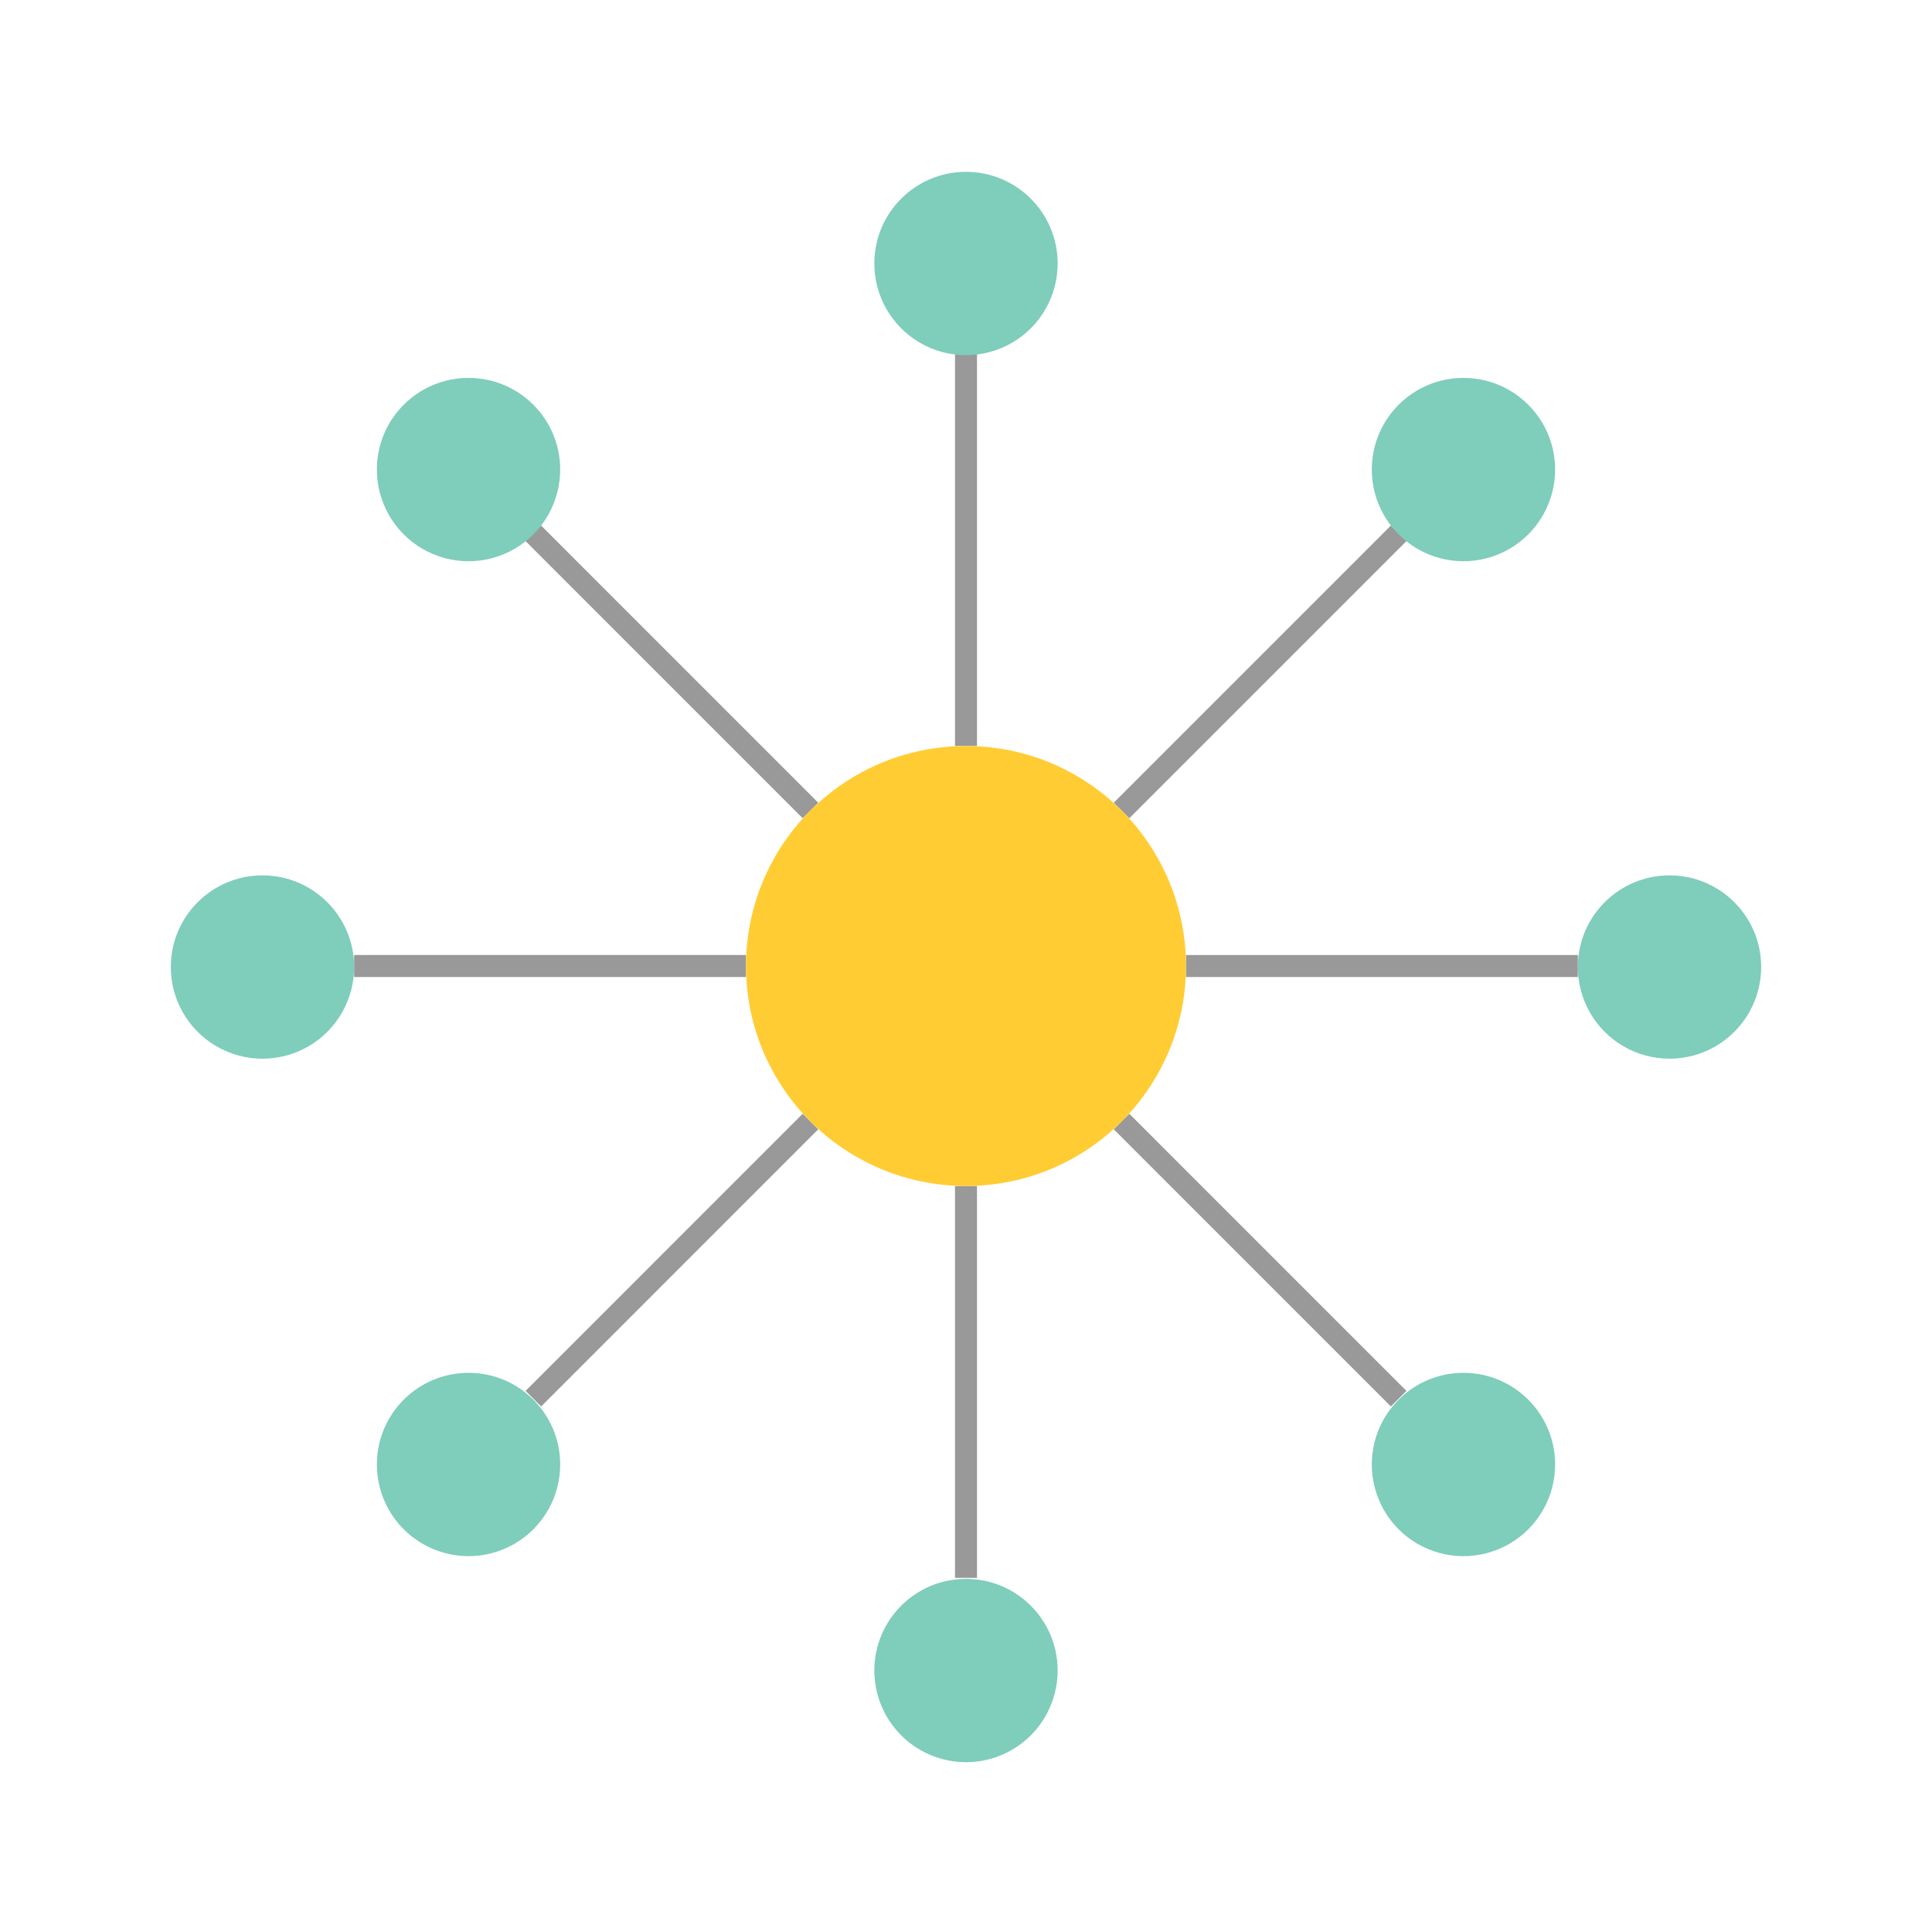
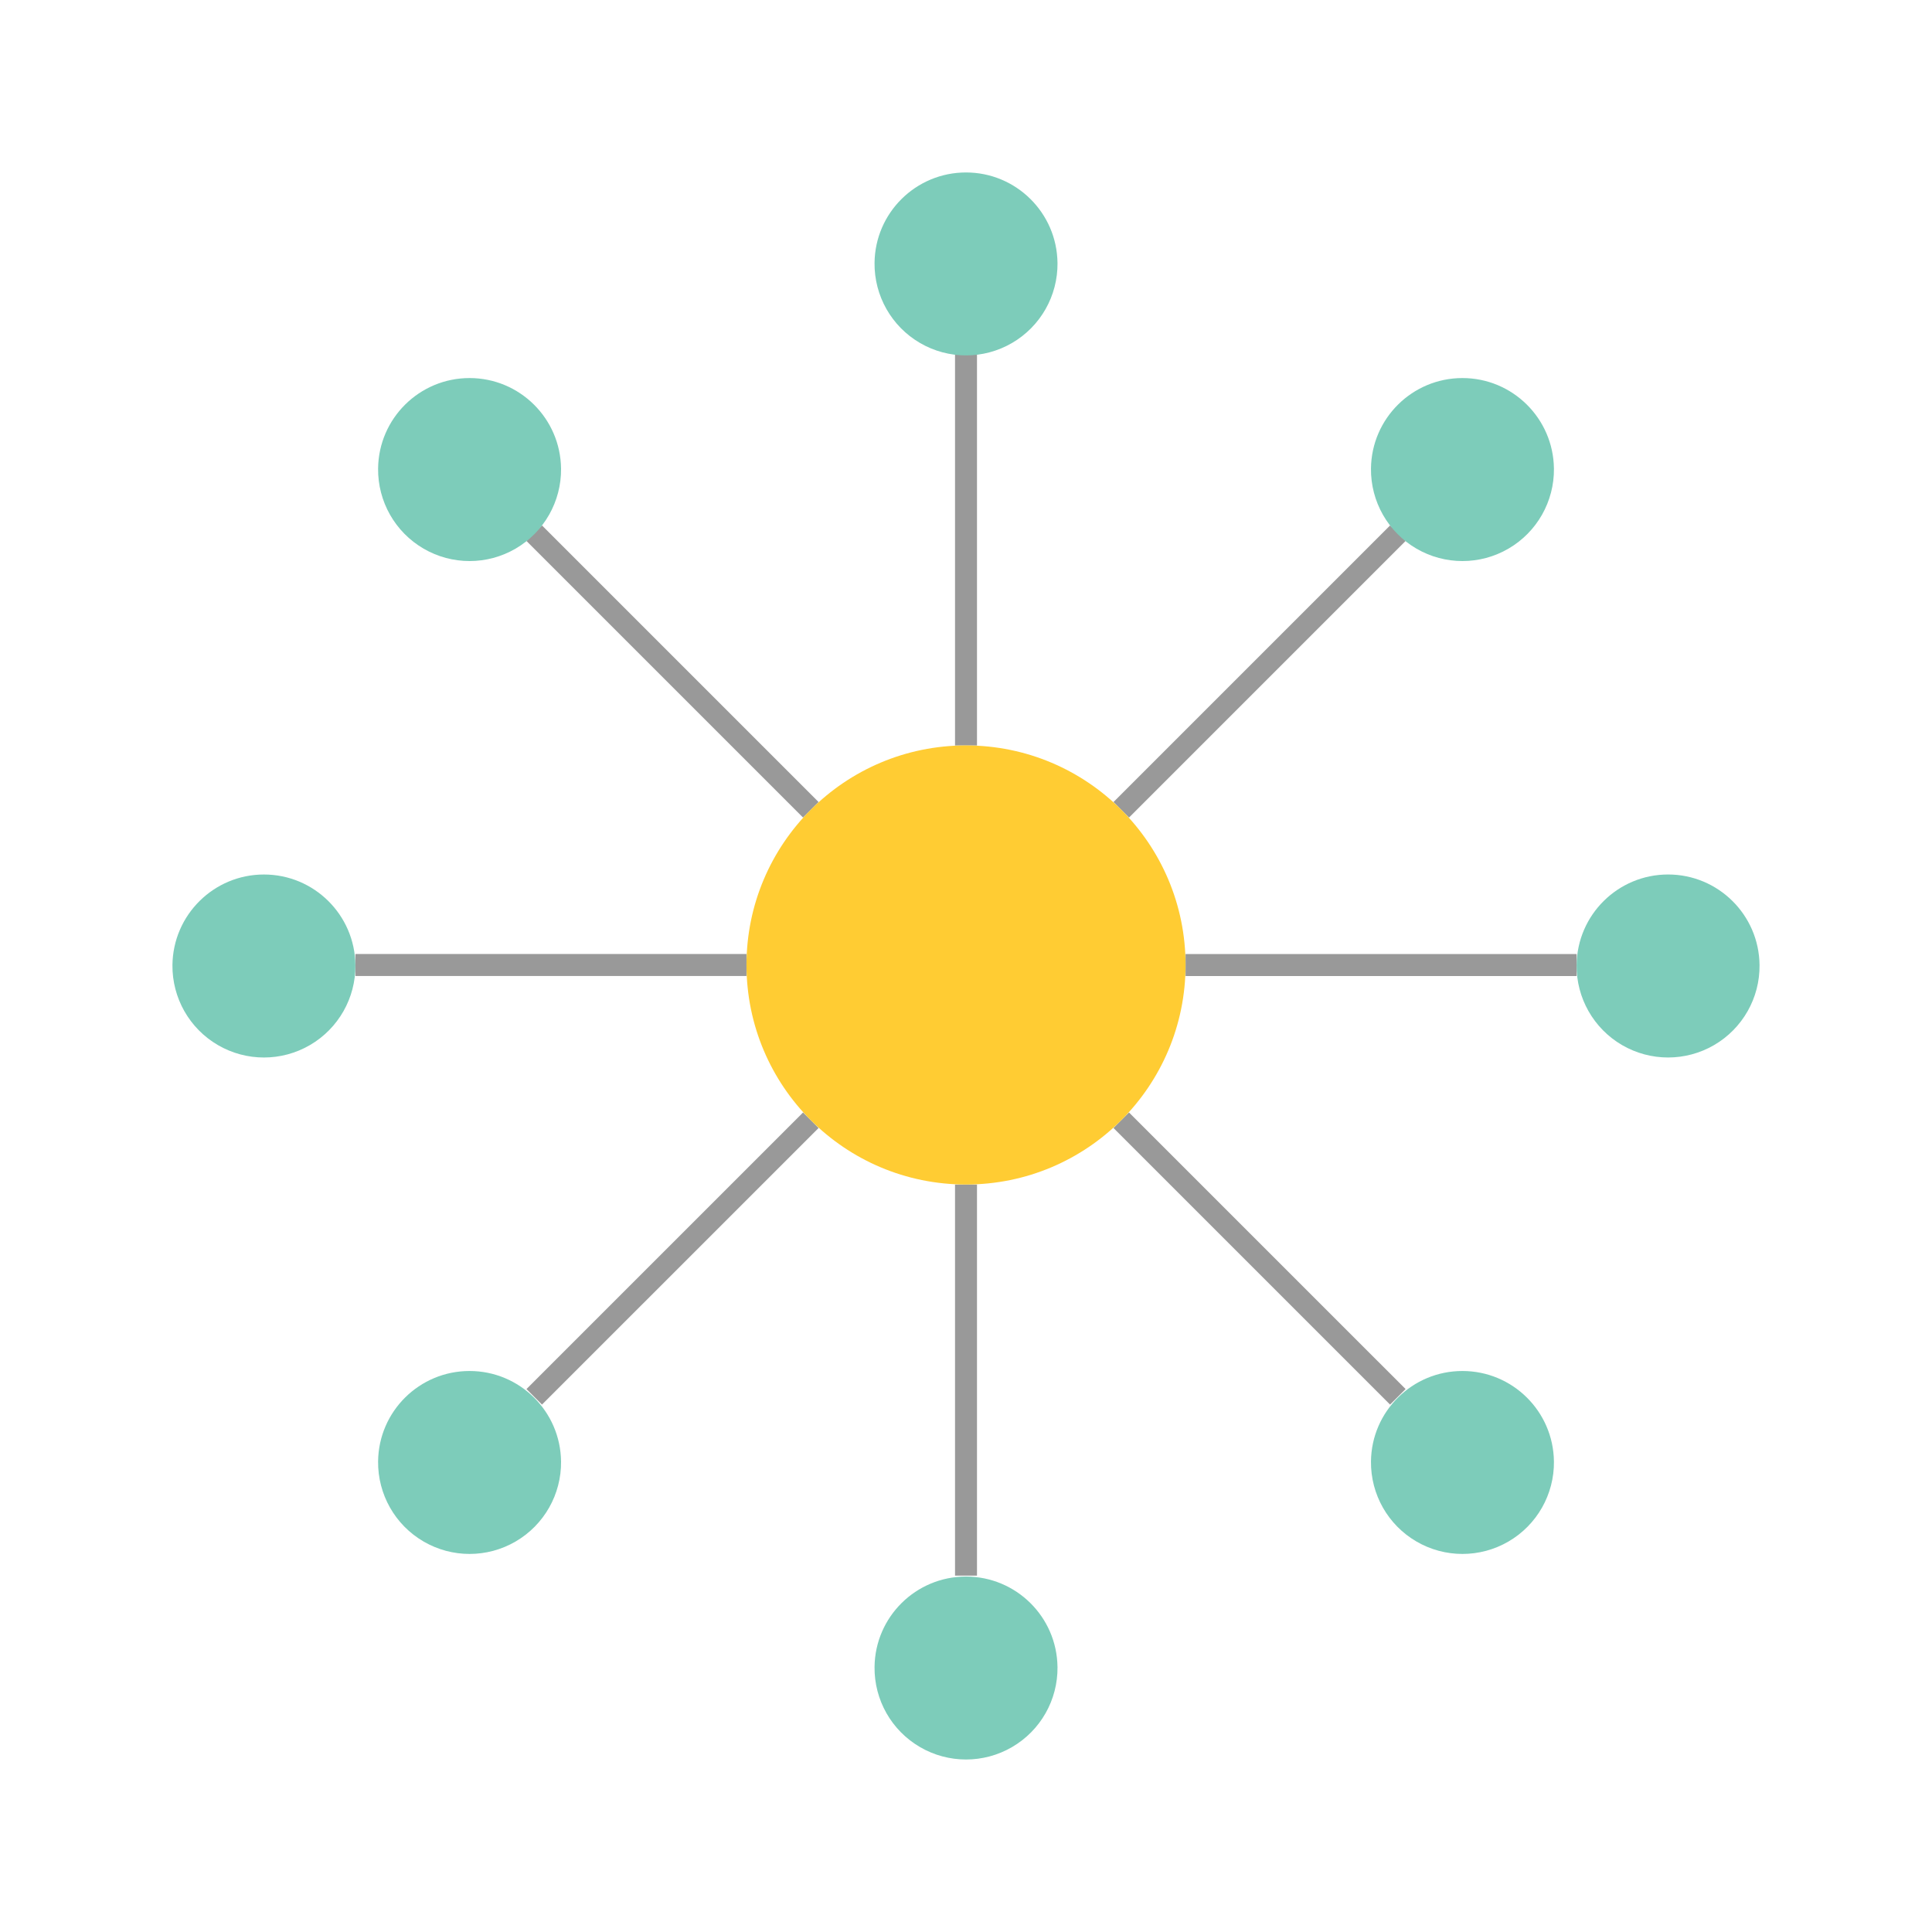
- <svg xmlns="http://www.w3.org/2000/svg" width="169.651" height="169.652">
-   <path d="M84.826 138.554v-34.412M71.167 71.168L46.834 46.834M84.826 65.51V31.096M65.51 84.826H31.096m67.388-13.658l24.334-24.334m-24.334 51.65l24.334 24.335m-18.676-37.992h34.412m-91.72 37.992l24.333-24.335" stroke-width="1.932" fill="none" stroke="#999" stroke-miterlimit="10" />
-   <path d="M92.874 146.603a8.049 8.049 0 11-16.097 0 8.049 8.049 0 0116.097 0z" fill="#7fcdbb" />
-   <path d="M104.142 84.826c0 10.669-8.648 19.317-19.316 19.317s-19.317-8.649-19.317-19.317c0-10.667 8.649-19.316 19.317-19.316 10.668 0 19.316 8.648 19.316 19.316z" fill="#fc3" />
-   <path d="M49.191 41.144a8.049 8.049 0 11-16.097 0 8.049 8.049 0 0116.097 0zm43.683-18.095a8.049 8.049 0 11-16.097 0 8.049 8.049 0 0116.097 0zM31.097 84.827a8.049 8.049 0 11-16.097 0 8.049 8.049 0 0116.097 0zm105.46-43.683a8.049 8.049 0 11-16.097 0 8.049 8.049 0 0116.097 0zM49.191 128.51a8.049 8.049 0 11-16.097 0 8.049 8.049 0 0116.097 0zm87.366 0a8.049 8.049 0 11-16.097 0 8.049 8.049 0 0116.097 0zm18.094-43.683a8.049 8.049 0 11-16.097 0 8.049 8.049 0 0116.097 0z" fill="#7fcdbb" />
+ <svg xmlns="http://www.w3.org/2000/svg" width="128pt" height="128pt" version="1.1" viewBox="0 0 128 128">
+   <g transform="translate(.13275 .062985)">
+     <path transform="scale(.75294)" d="m84.824 138.56v-34.412m-13.655-32.975-24.337-24.337m37.992 18.677v-34.412m-19.315 53.727h-34.412m67.387-13.655 24.337-24.337m-24.337 51.652 24.337 24.337m-18.677-37.992h34.412m-91.724 37.992 24.337-24.337" fill="none" stroke="#999" stroke-miterlimit="10" stroke-width="1.932" />
+     <g>
+       <path d="m69.93 110.38c0.023 2.184-1.125 4.207-3.012 5.305-1.883 1.098-4.215 1.098-6.098 0-1.887-1.098-3.035-3.121-3.012-5.305 0.035-3.32 2.738-5.992 6.059-5.992 3.32 0 6.023 2.672 6.062 5.992z" fill="#7dccba" />
+       <path d="m78.414 63.867c0 8.035-6.512 14.547-14.547 14.547-8.031 0-14.543-6.512-14.543-14.547 0-8.031 6.512-14.543 14.543-14.543 8.035 0 14.547 6.512 14.547 14.543z" fill="#fc3" />
+       <path d="m37.039 30.98c0.023 2.18-1.125 4.207-3.012 5.305-1.883 1.098-4.215 1.098-6.098 0-1.887-1.098-3.035-3.125-3.012-5.305 0.035-3.32 2.738-5.996 6.059-5.996 3.32 0 6.023 2.676 6.062 5.996zm32.891-13.625c0.023 2.18-1.125 4.207-3.012 5.305-1.883 1.098-4.215 1.098-6.098 0-1.887-1.098-3.035-3.125-3.012-5.305 0.035-3.32 2.738-5.992 6.059-5.992 3.32 0 6.023 2.672 6.062 5.992zm-46.516 46.516c0.023 2.18-1.125 4.207-3.012 5.305-1.883 1.098-4.215 1.098-6.098 0-1.887-1.098-3.035-3.125-3.012-5.305 0.039-3.32 2.742-5.996 6.062-5.996 3.32 0 6.023 2.676 6.059 5.996zm79.406-32.891c0.023 2.18-1.125 4.207-3.012 5.305-1.883 1.098-4.215 1.098-6.098 0-1.887-1.098-3.035-3.125-3.012-5.305 0.035-3.32 2.738-5.996 6.059-5.996 3.32 0 6.023 2.676 6.062 5.996zm-65.781 65.781c0.023 2.18-1.125 4.207-3.012 5.305-1.883 1.098-4.215 1.098-6.098 0-1.887-1.098-3.035-3.125-3.012-5.305 0.035-3.32 2.738-5.992 6.059-5.992 3.32 0 6.023 2.672 6.062 5.992zm65.781 0c0.023 2.18-1.125 4.207-3.012 5.305-1.883 1.098-4.215 1.098-6.098 0-1.887-1.098-3.035-3.125-3.012-5.305 0.035-3.32 2.738-5.992 6.059-5.992 3.32 0 6.023 2.672 6.062 5.992zm13.621-32.891c0.027 2.18-1.125 4.207-3.008 5.305-1.887 1.098-4.215 1.098-6.102 0-1.883-1.098-3.035-3.125-3.008-5.305 0.035-3.32 2.738-5.996 6.059-5.996 3.32 0 6.023 2.676 6.059 5.996z" fill="#7dccba" />
+     </g>
+   </g>
</svg>
